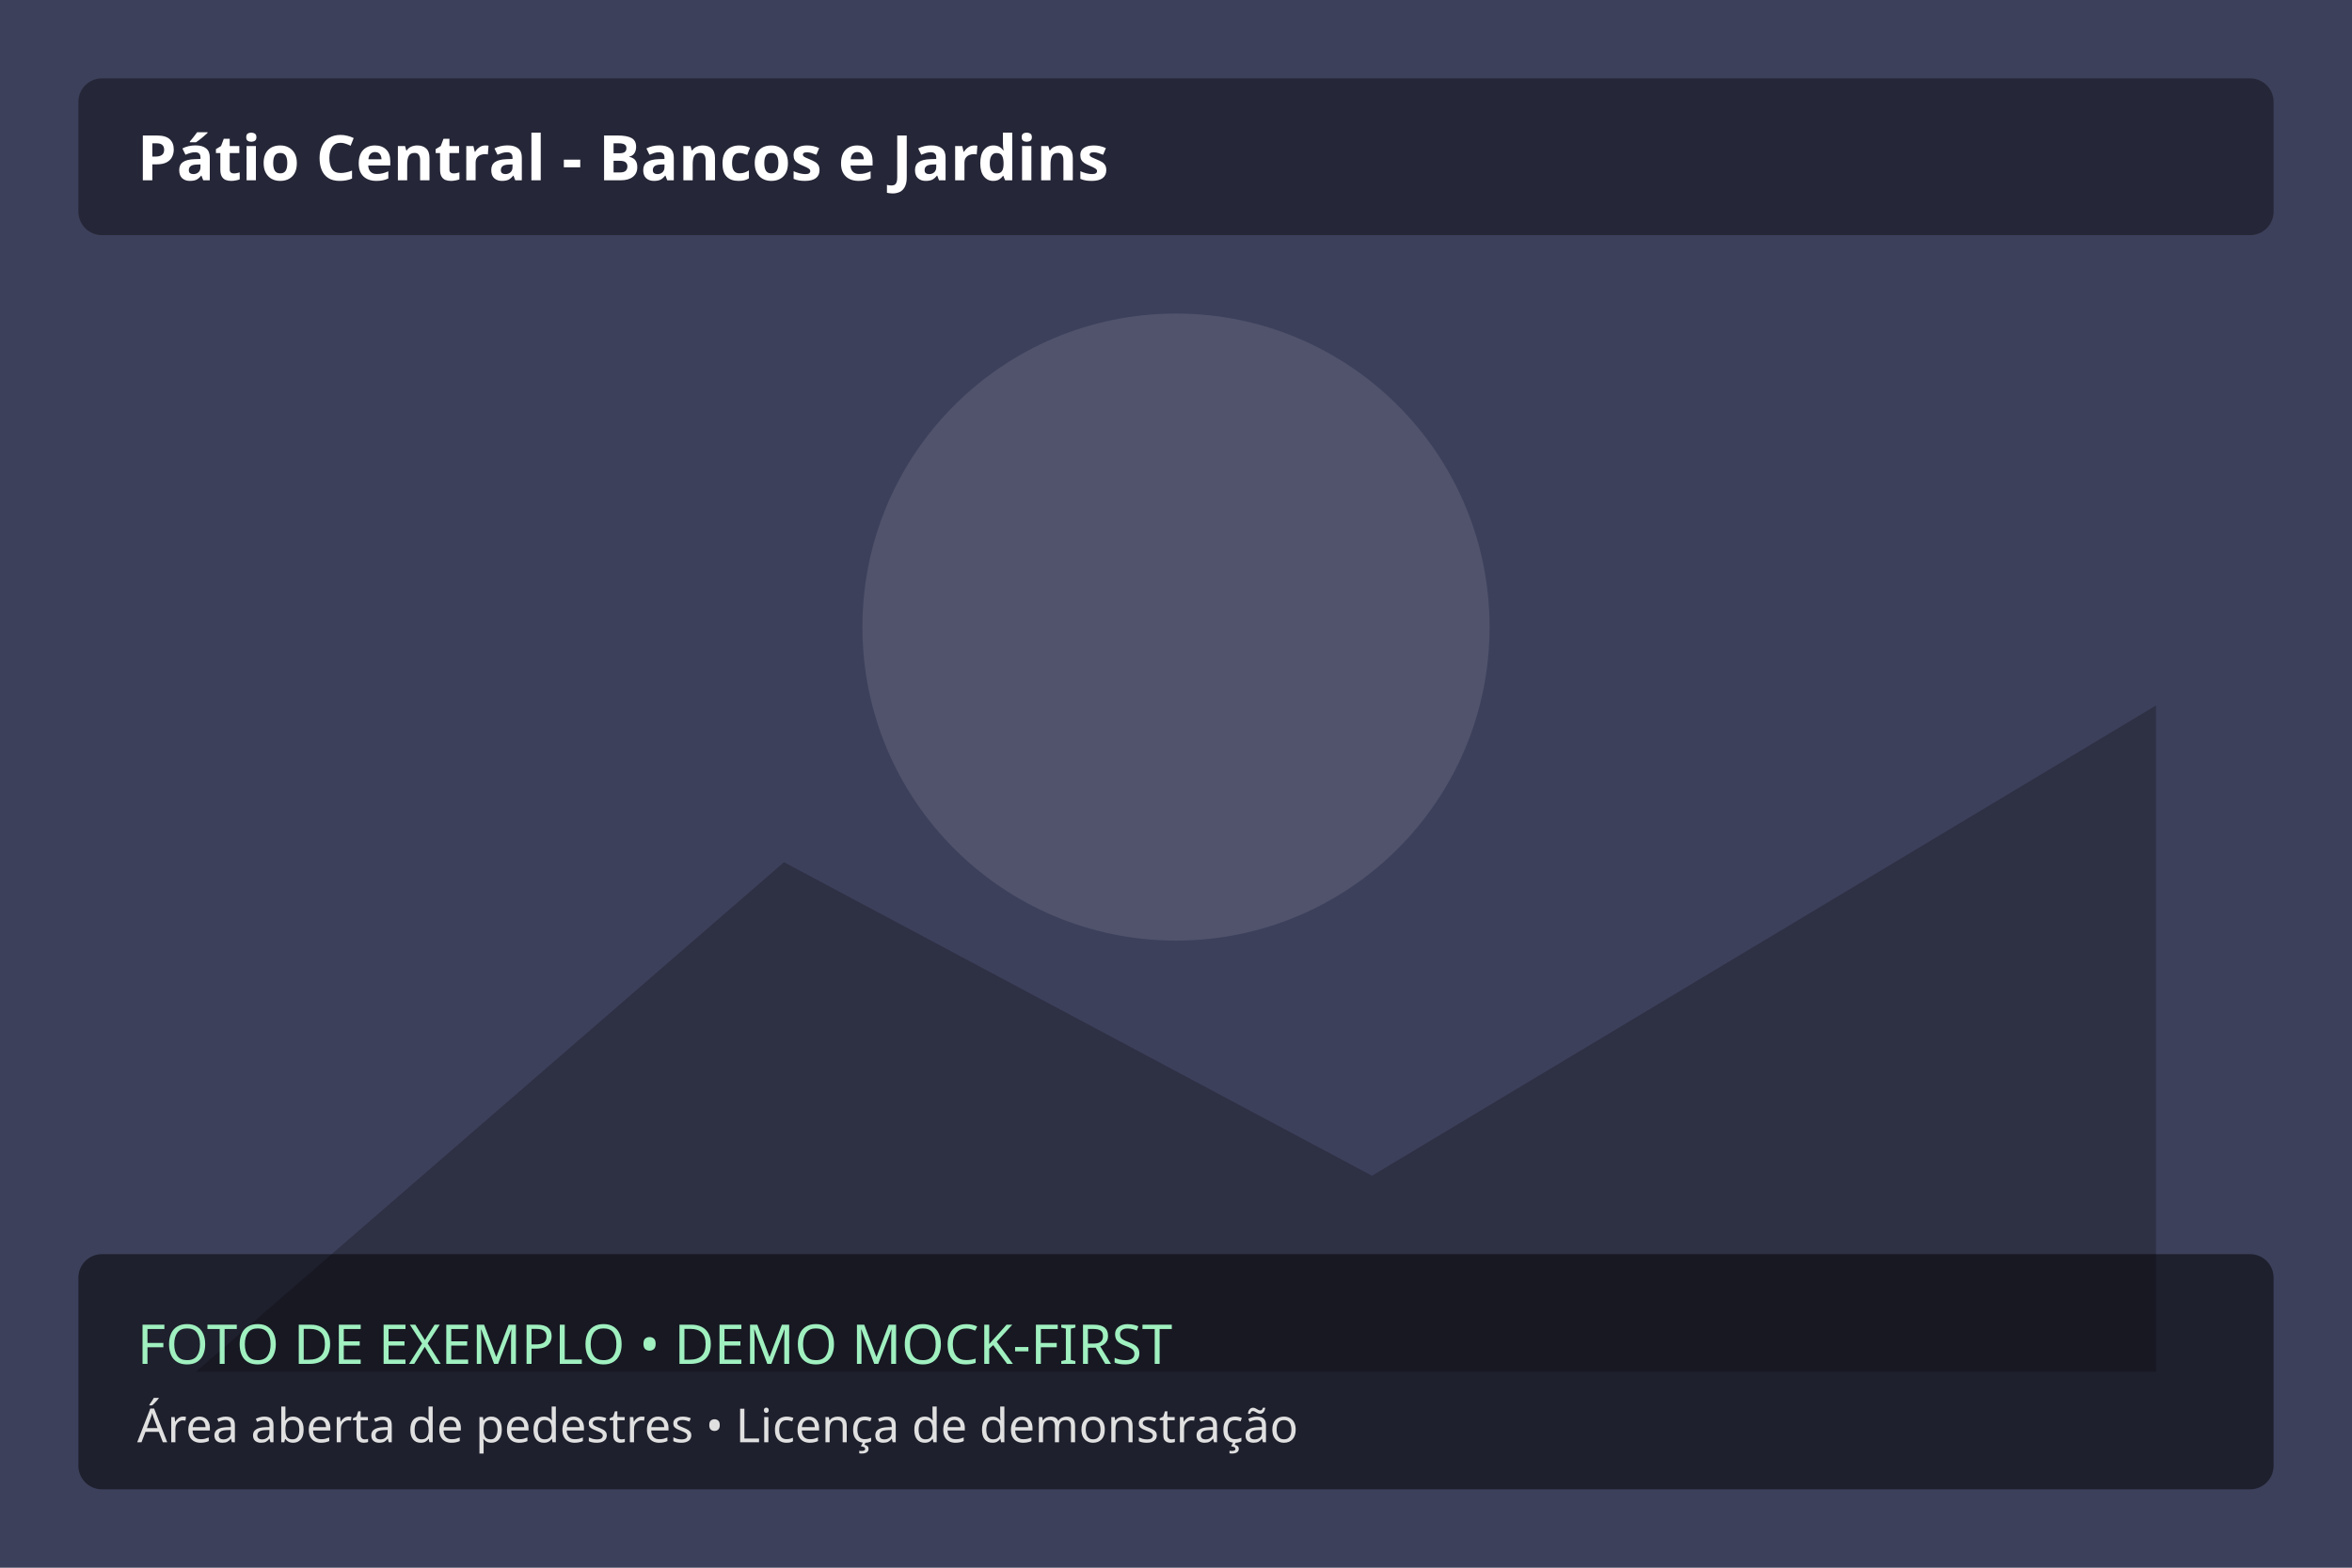
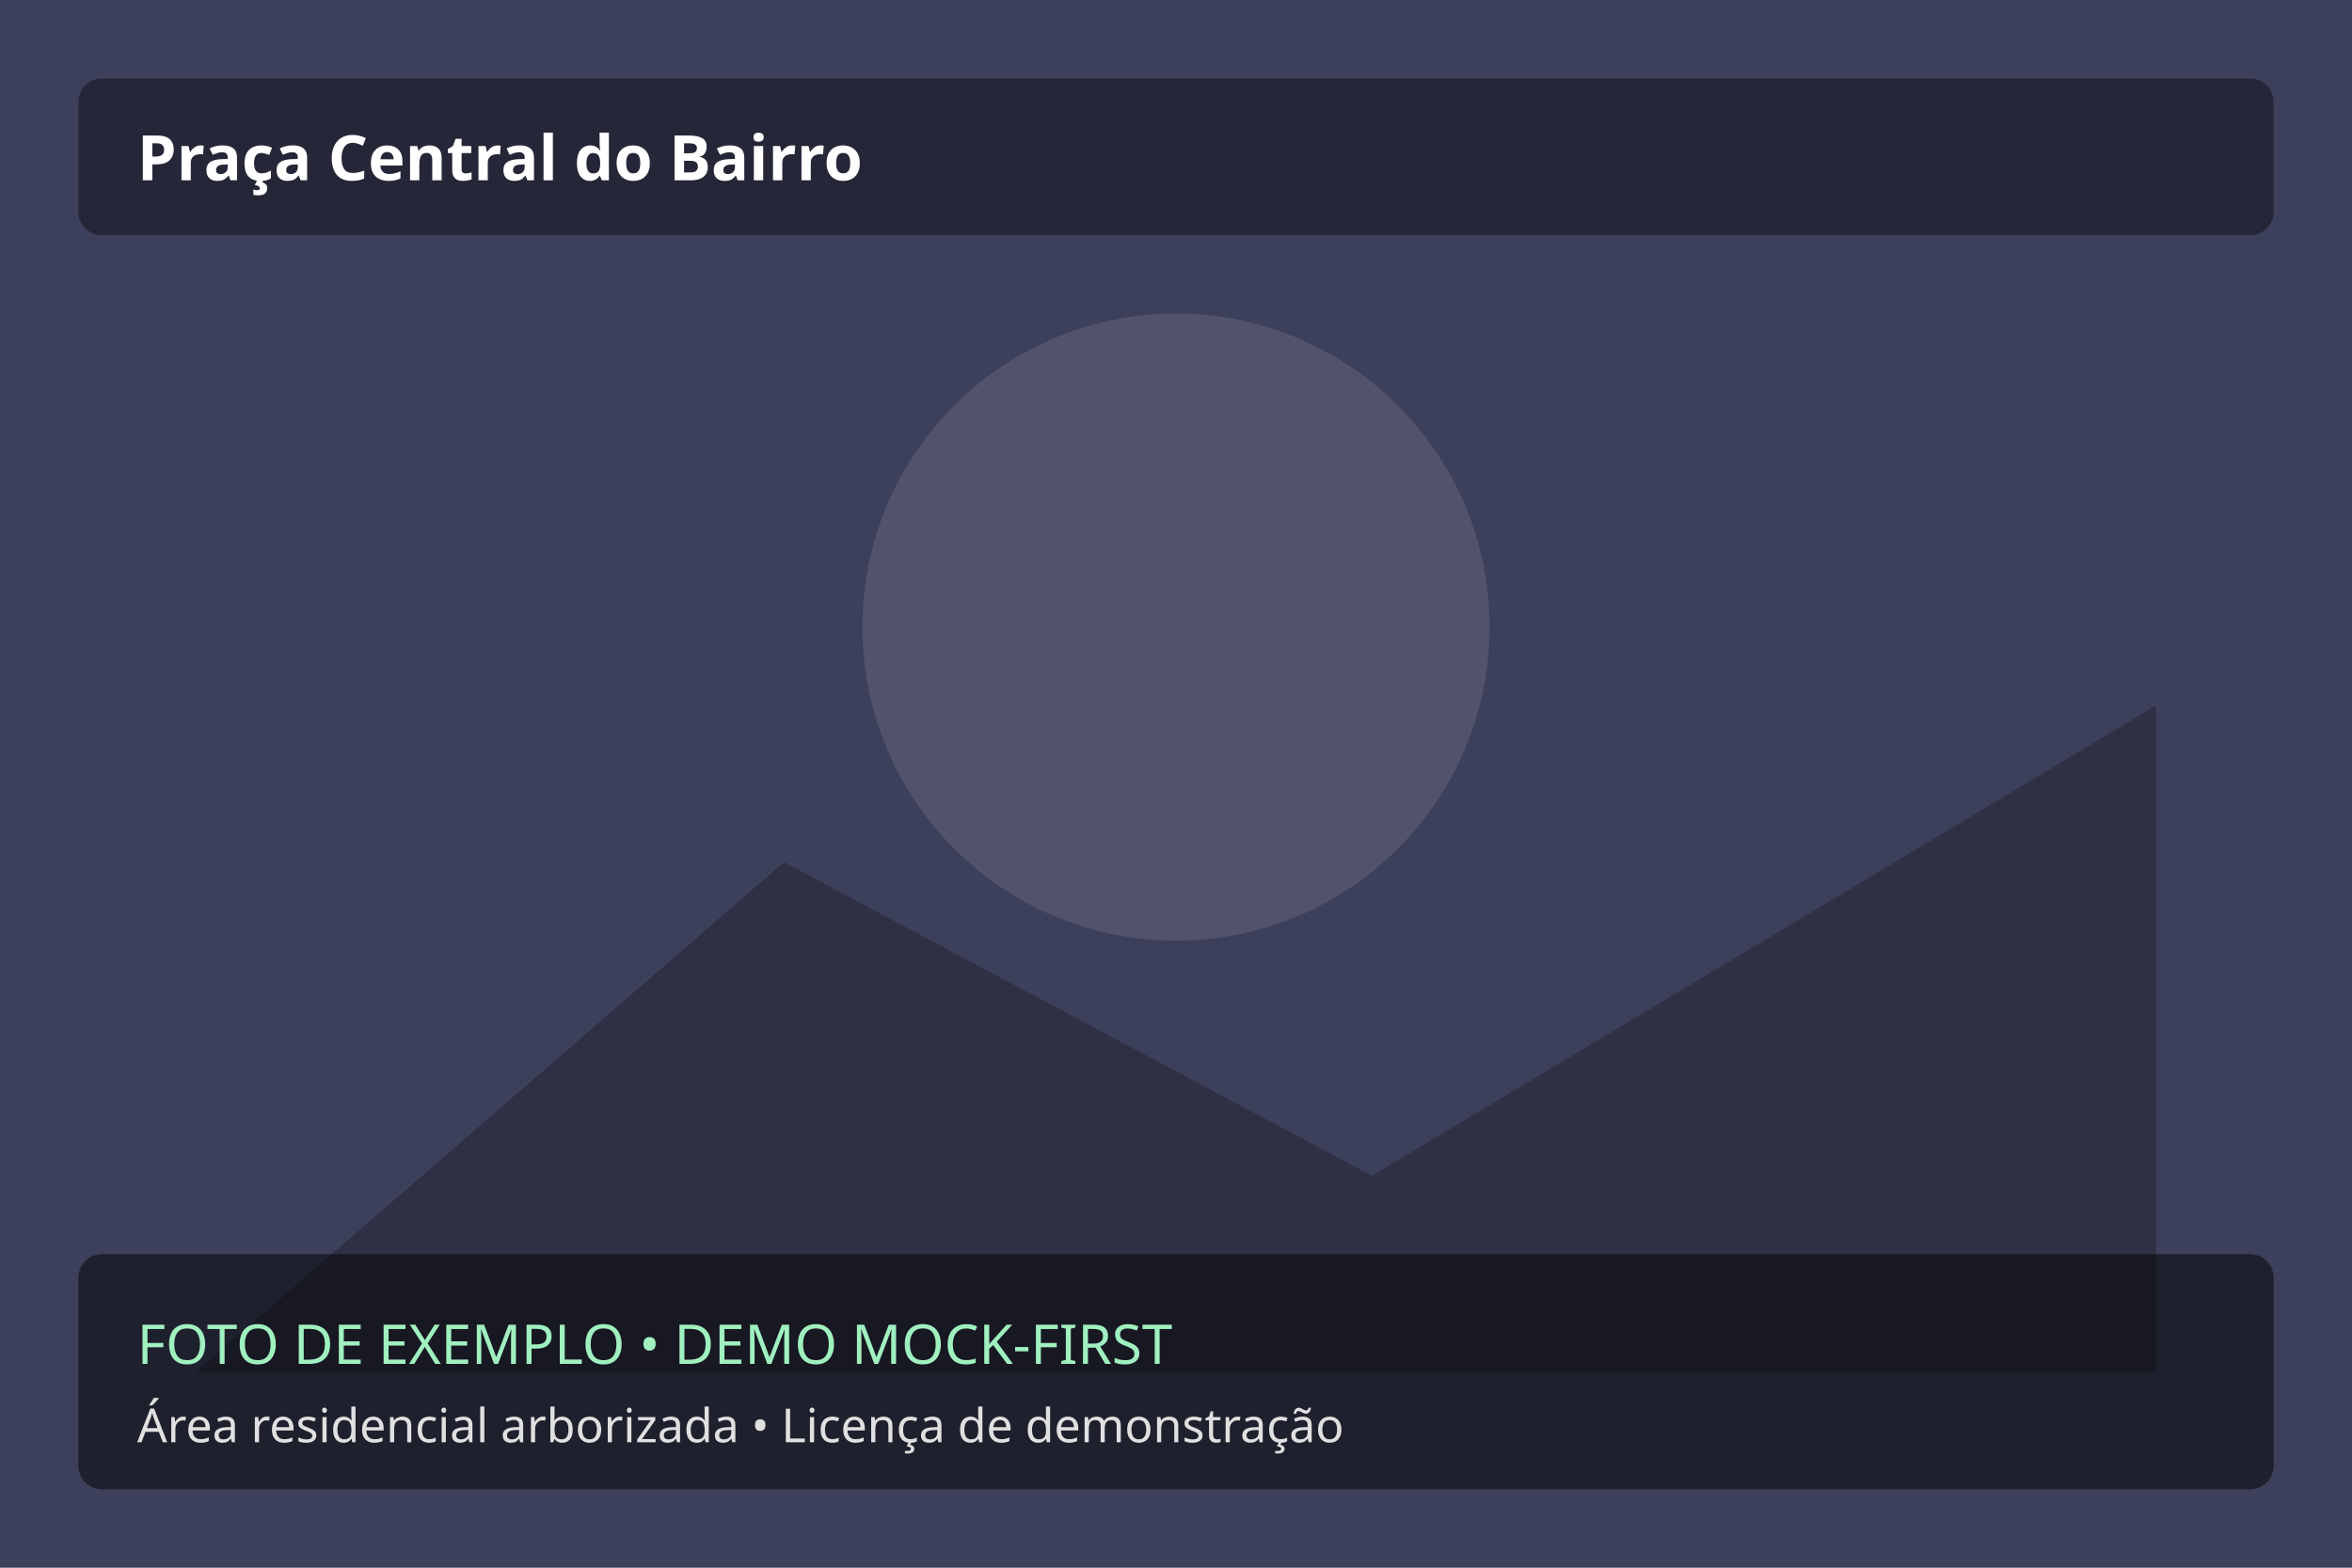
<svg xmlns="http://www.w3.org/2000/svg" viewBox="0 0 600 400" width="100%" height="100%">
  <rect width="600" height="400" fill="#3d405b" />
  <circle cx="300" cy="160" r="80" fill="#ffffff" opacity="0.1" />
  <path d="M50,350 L200,220 L350,300 L550,180 L550,350 Z" fill="#000000" opacity="0.25" />
  <rect x="20" y="20" width="560" height="40" rx="6" fill="#000000" opacity="0.4" />
-   <text x="35" y="46" fill="#ffffff" font-family="sans-serif" font-size="16" font-weight="bold">Pátio Central - Bancos e Jardins</text>
+   <text x="35" y="46" fill="#ffffff" font-family="sans-serif" font-size="16" font-weight="bold">Praça Central do Bairro</text>
  <rect x="20" y="320" width="560" height="60" rx="6" fill="#000000" opacity="0.5" />
  <text x="35" y="348" fill="#a0f0c0" font-family="sans-serif" font-size="14">FOTO DE EXEMPLO • DEMO MOCK-FIRST</text>
-   <text x="35" y="368" fill="#e0e0e0" font-family="sans-serif" font-size="12">Área aberta de pedestres • Licença de demonstração</text>
+   <text x="35" y="368" fill="#e0e0e0" font-family="sans-serif" font-size="12">Área residencial arborizada • Licença de demonstração</text>
</svg>
